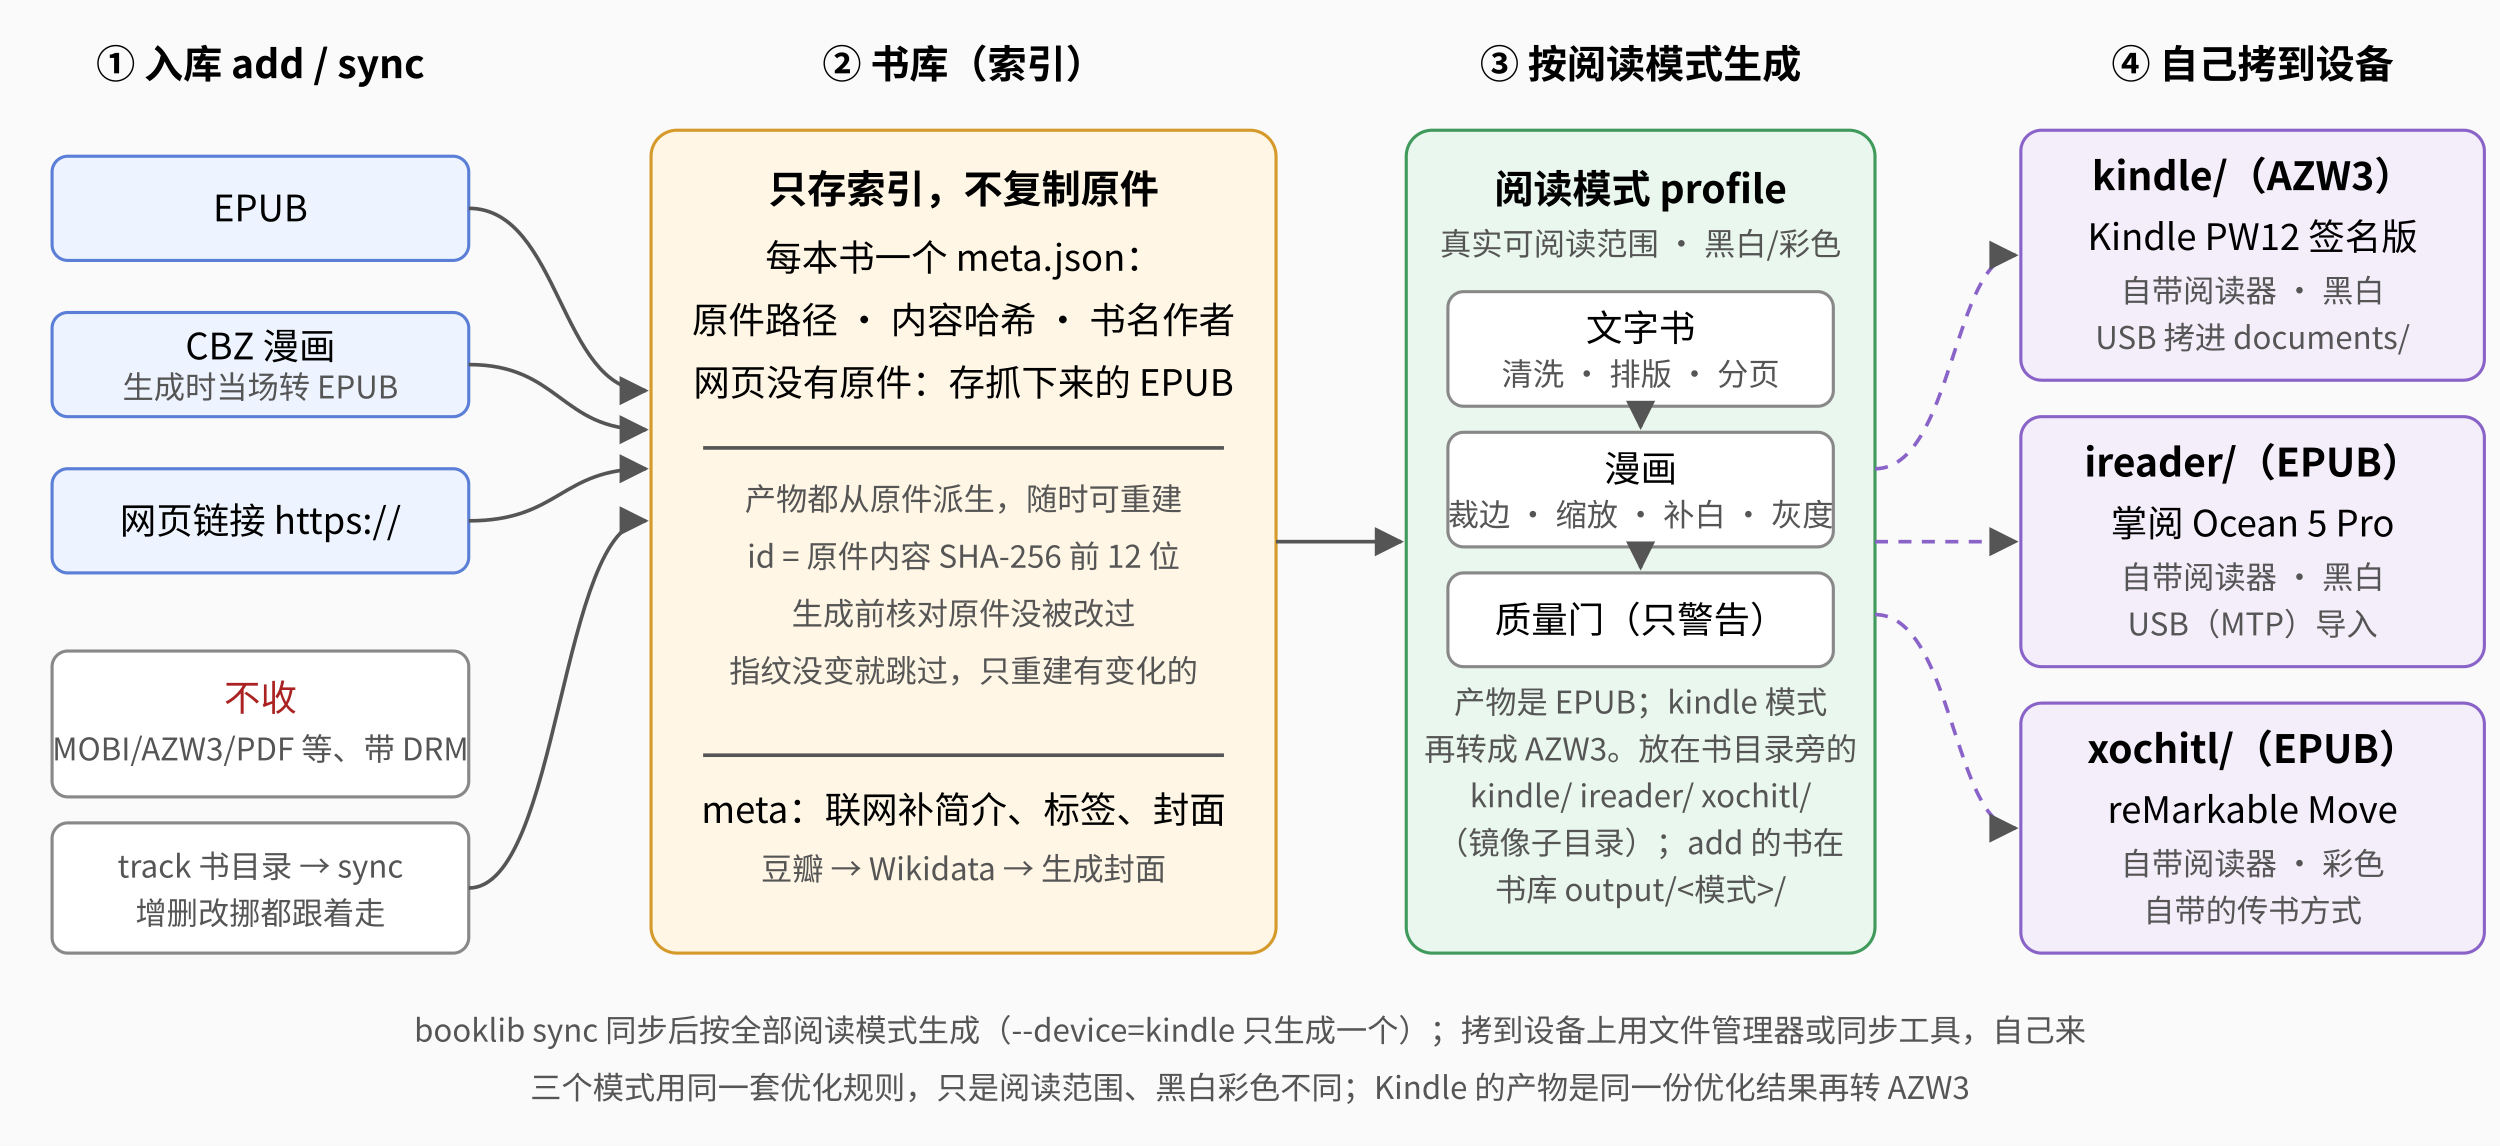
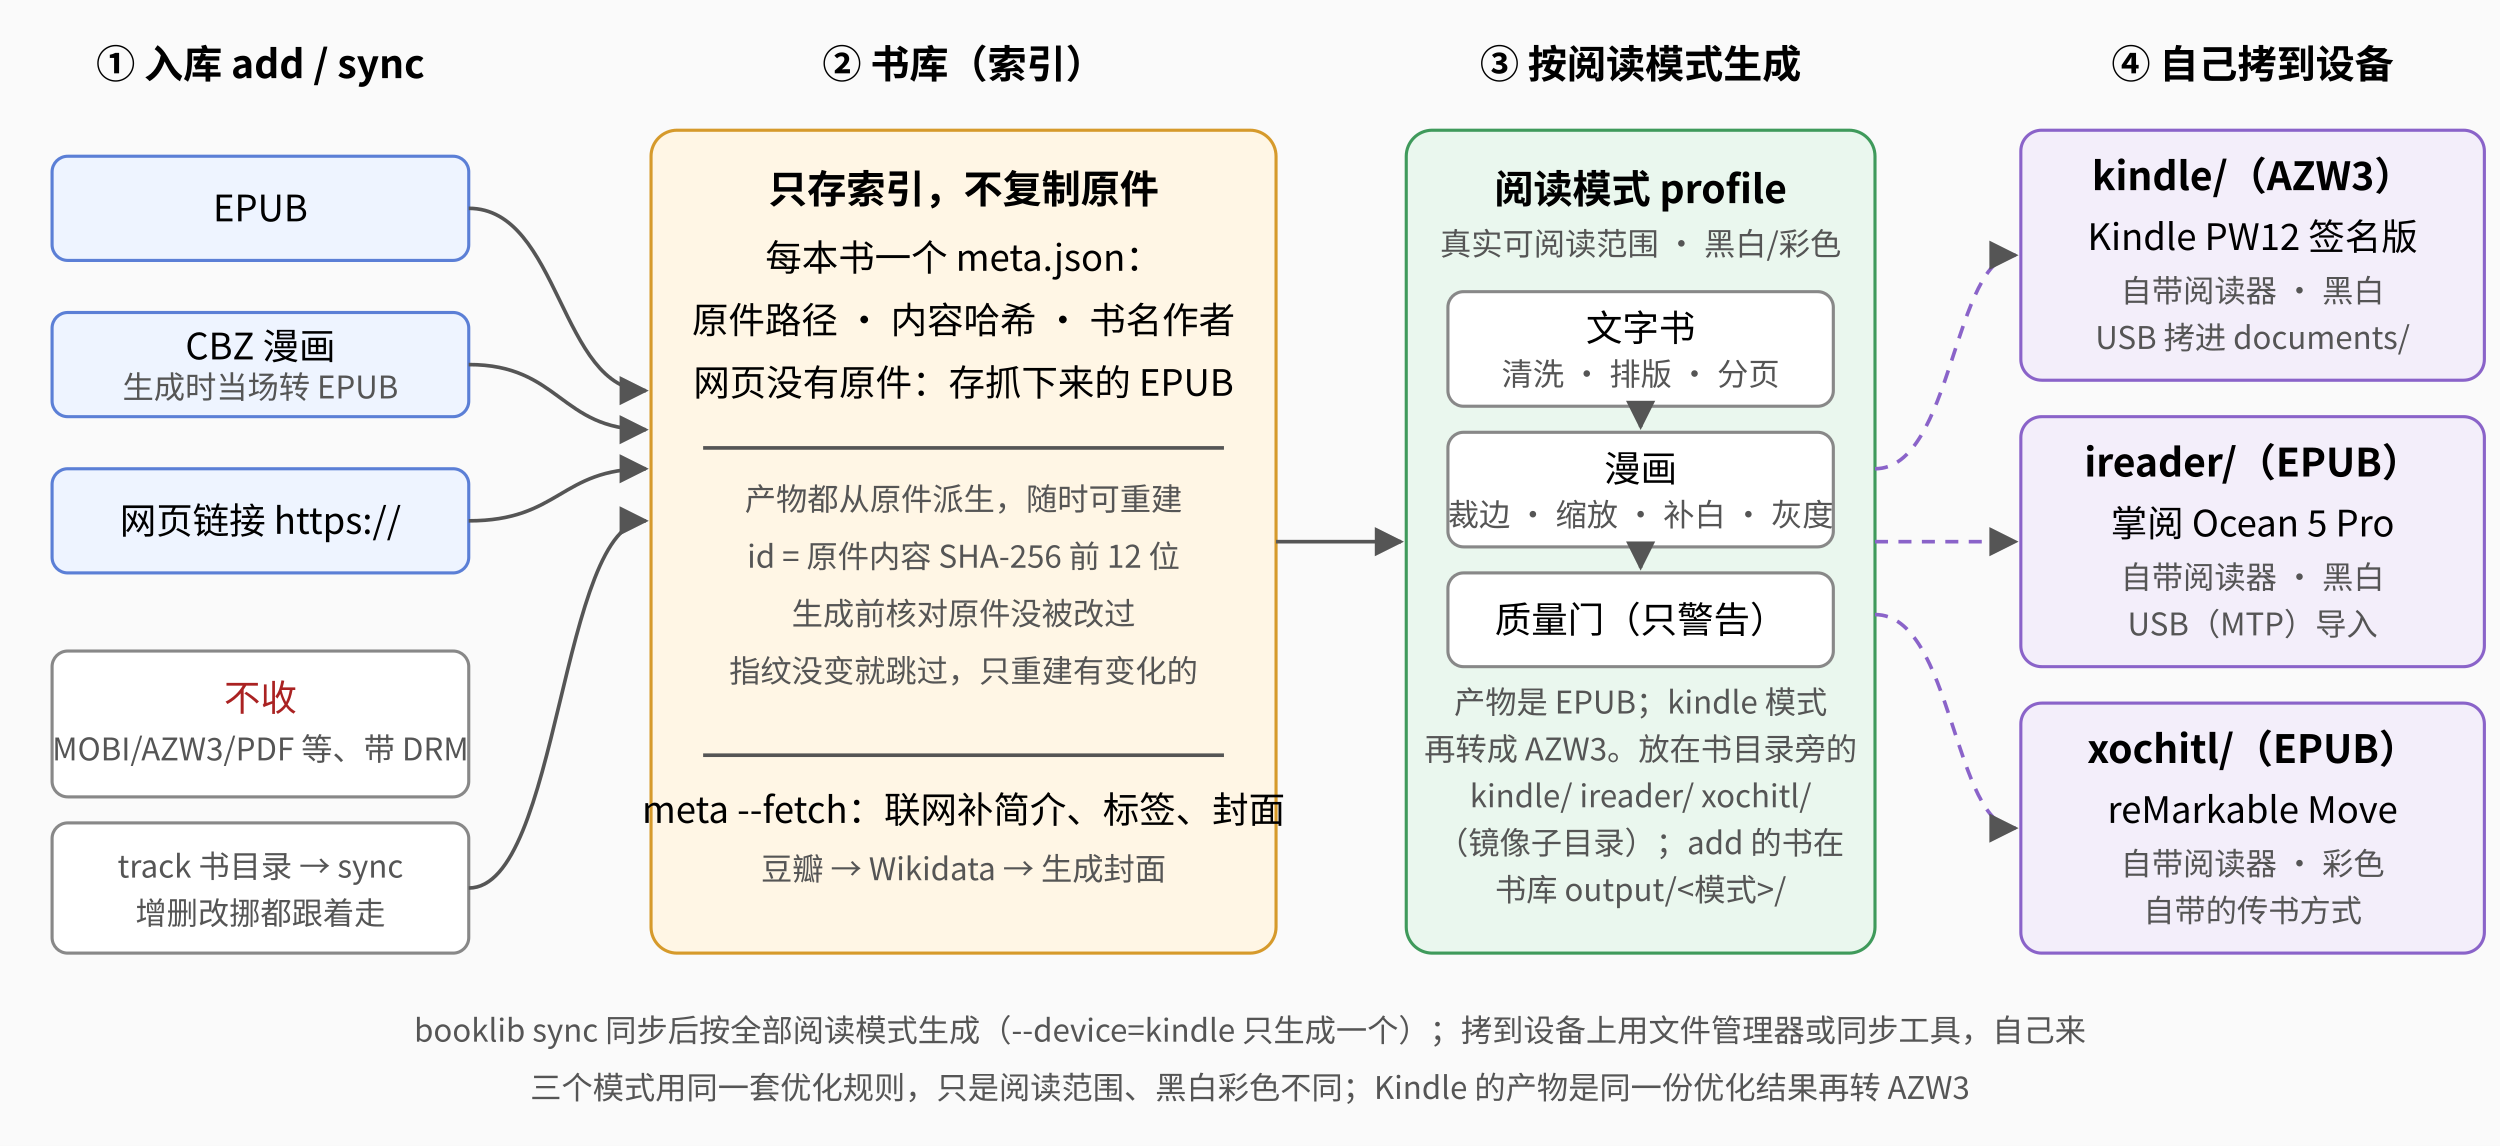
<svg xmlns="http://www.w3.org/2000/svg" viewBox="0 0 960 440" font-family="'Noto Sans CJK SC','PingFang SC','Microsoft YaHei',sans-serif" font-size="14">
  <defs>
    <marker id="a" viewBox="0 0 10 10" refX="9" refY="5" markerWidth="8" markerHeight="8" orient="auto-start-reverse">
      <path d="M0 0L10 5L0 10z" fill="#555" />
    </marker>
    <style>
      .box{fill:#fff;stroke:#888;stroke-width:1.2}
      .src{fill:#eef4ff;stroke:#5b7fd6}
      .lib{fill:#fff6e5;stroke:#d69a2b}
      .gen{fill:#eaf7ee;stroke:#3f9a5b}
      .dev{fill:#f3eefa;stroke:#8a63c9}
      .h{font-weight:bold;font-size:15px}
      .s{font-size:12px;fill:#555}
      line,path.l{stroke:#555;stroke-width:1.4;fill:none}
      path.d{stroke:#8a63c9;stroke-width:1.4;fill:none;stroke-dasharray:5 4}
    </style>
  </defs>
  <rect width="960" height="440" fill="#fafafa" />
  <text x="100" y="30" text-anchor="middle" class="h">① 入库 add / sync</text>
  <text x="370" y="30" text-anchor="middle" class="h">② 书库（索引）</text>
  <text x="630" y="30" text-anchor="middle" class="h">③ 按阅读模式生成</text>
  <text x="865" y="30" text-anchor="middle" class="h">④ 自己拷到设备</text>
  <g>
    <rect class="box src" x="20" y="60" width="160" height="40" rx="6" />
    <text x="100" y="85" text-anchor="middle">EPUB</text>
    <rect class="box src" x="20" y="120" width="160" height="40" rx="6" />
    <text x="100" y="138" text-anchor="middle">CBZ 漫画</text>
    <text x="100" y="153" text-anchor="middle" class="s">生成时当场转 EPUB</text>
    <rect class="box src" x="20" y="180" width="160" height="40" rx="6" />
    <text x="100" y="205" text-anchor="middle">网页链接 https://</text>
    <rect class="box" x="20" y="250" width="160" height="56" rx="6" fill="#fdecec" stroke="#c44" />
    <text x="100" y="273" text-anchor="middle" fill="#a22">不收</text>
    <text x="100" y="292" text-anchor="middle" class="s">MOBI/AZW3/PDF 等、带 DRM</text>
    <rect class="box" x="20" y="316" width="160" height="50" rx="6" />
    <text x="100" y="337" text-anchor="middle" class="s">track 书目录 → sync</text>
    <text x="100" y="355" text-anchor="middle" class="s">增删改挪都跟着走</text>
  </g>
  <rect class="box lib" x="250" y="50" width="240" height="316" rx="10" />
  <text x="370" y="78" text-anchor="middle" class="h">只存索引，不复制原件</text>
  <text x="370" y="104" text-anchor="middle">每本书一个 meta.json：</text>
  <text x="370" y="128" text-anchor="middle">原件路径 · 内容哈希 · 书名作者</text>
  <text x="370" y="152" text-anchor="middle">网页没有原件：存抓下来的 EPUB</text>
  <line x1="270" y1="172" x2="470" y2="172" stroke="#e3c68c" />
  <text x="370" y="196" text-anchor="middle" class="s">产物都从原件派生，随时可重建</text>
  <text x="370" y="218" text-anchor="middle" class="s">id = 原件内容 SHA-256 前 12 位</text>
  <text x="370" y="240" text-anchor="middle" class="s">生成前核对原件没被改过</text>
  <text x="370" y="262" text-anchor="middle" class="s">指纹没变就跳过，只重建有变化的</text>
  <line x1="270" y1="290" x2="470" y2="290" stroke="#e3c68c" />
-   <text x="370" y="316" text-anchor="middle">meta：联网补简介、标签、封面</text>
+   <text x="370" y="316" text-anchor="middle">meta --fetch：联网补简介、标签、封面</text>
  <text x="370" y="338" text-anchor="middle" class="s">豆瓣 → Wikidata → 生成封面</text>
  <path class="l" d="M180 80 C215 80 215 150 248 150" marker-end="url(#a)" />
  <path class="l" d="M180 140 C215 140 215 165 248 165" marker-end="url(#a)" />
  <path class="l" d="M180 200 C215 200 215 180 248 180" marker-end="url(#a)" />
  <path class="l" d="M180 341 C215 341 215 200 248 200" marker-end="url(#a)" />
  <rect class="box gen" x="540" y="50" width="180" height="316" rx="10" />
  <text x="630" y="78" text-anchor="middle" class="h">阅读模式 profile</text>
  <text x="630" y="98" text-anchor="middle" class="s">真实可阅读范围 · 黑白/彩色</text>
  <rect class="box" x="556" y="112" width="148" height="44" rx="6" />
  <text x="630" y="131" text-anchor="middle">文字书</text>
  <text x="630" y="148" text-anchor="middle" class="s">清洗 · 排版 · 分页</text>
  <rect class="box" x="556" y="166" width="148" height="44" rx="6" />
  <text x="630" y="185" text-anchor="middle">漫画</text>
  <text x="630" y="202" text-anchor="middle" class="s">裁边 · 缩放 · 补白 · 灰度</text>
  <rect class="box" x="556" y="220" width="148" height="36" rx="6" />
  <text x="630" y="243" text-anchor="middle">质量门（只警告）</text>
  <path class="l" d="M630 156 L630 164" marker-end="url(#a)" />
  <path class="l" d="M630 210 L630 218" marker-end="url(#a)" />
  <text x="630" y="274" text-anchor="middle" class="s">产物是 EPUB；kindle 模式</text>
  <text x="630" y="292" text-anchor="middle" class="s">再转成 AZW3。放在书目录旁的</text>
  <text x="630" y="310" text-anchor="middle" class="s">kindle/ ireader/ xochitl/</text>
  <text x="630" y="328" text-anchor="middle" class="s">（镜像子目录）；add 的书在</text>
  <text x="630" y="346" text-anchor="middle" class="s">书库 output/&lt;模式&gt;/</text>
  <path class="l" d="M490 208 L538 208" marker-end="url(#a)" />
  <rect class="box dev" x="776" y="50" width="178" height="96" rx="8" />
  <text x="865" y="73" text-anchor="middle" class="h">kindle/（AZW3）</text>
  <text x="865" y="96" text-anchor="middle">Kindle PW12 签名版</text>
  <text x="865" y="116" text-anchor="middle" class="s">自带阅读器 · 黑白</text>
  <text x="865" y="134" text-anchor="middle" class="s">USB 拷进 documents/</text>
  <rect class="box dev" x="776" y="160" width="178" height="96" rx="8" />
  <text x="865" y="183" text-anchor="middle" class="h">ireader/（EPUB）</text>
  <text x="865" y="206" text-anchor="middle">掌阅 Ocean 5 Pro</text>
  <text x="865" y="226" text-anchor="middle" class="s">自带阅读器 · 黑白</text>
  <text x="865" y="244" text-anchor="middle" class="s">USB（MTP）导入</text>
  <rect class="box dev" x="776" y="270" width="178" height="96" rx="8" />
  <text x="865" y="293" text-anchor="middle" class="h">xochitl/（EPUB）</text>
  <text x="865" y="316" text-anchor="middle">reMarkable Move</text>
  <text x="865" y="336" text-anchor="middle" class="s">自带阅读器 · 彩色</text>
  <text x="865" y="354" text-anchor="middle" class="s">自带的传书方式</text>
  <path class="d" d="M720 180 C750 180 750 98 774 98" marker-end="url(#a)" />
  <path class="d" d="M720 208 L774 208" marker-end="url(#a)" />
  <path class="d" d="M720 236 C750 236 750 318 774 318" marker-end="url(#a)" />
  <text x="480" y="400" text-anchor="middle" class="s">booklib sync 同步后按全部阅读模式生成（--device=kindle 只生成一个）；拷到设备上用文件管理器或同步工具，自己来</text>
  <text x="480" y="422" text-anchor="middle" class="s">三个模式用同一套优化规则，只是阅读范围、黑白彩色不同；Kindle 的产物是同一份优化结果再转 AZW3</text>
</svg>
